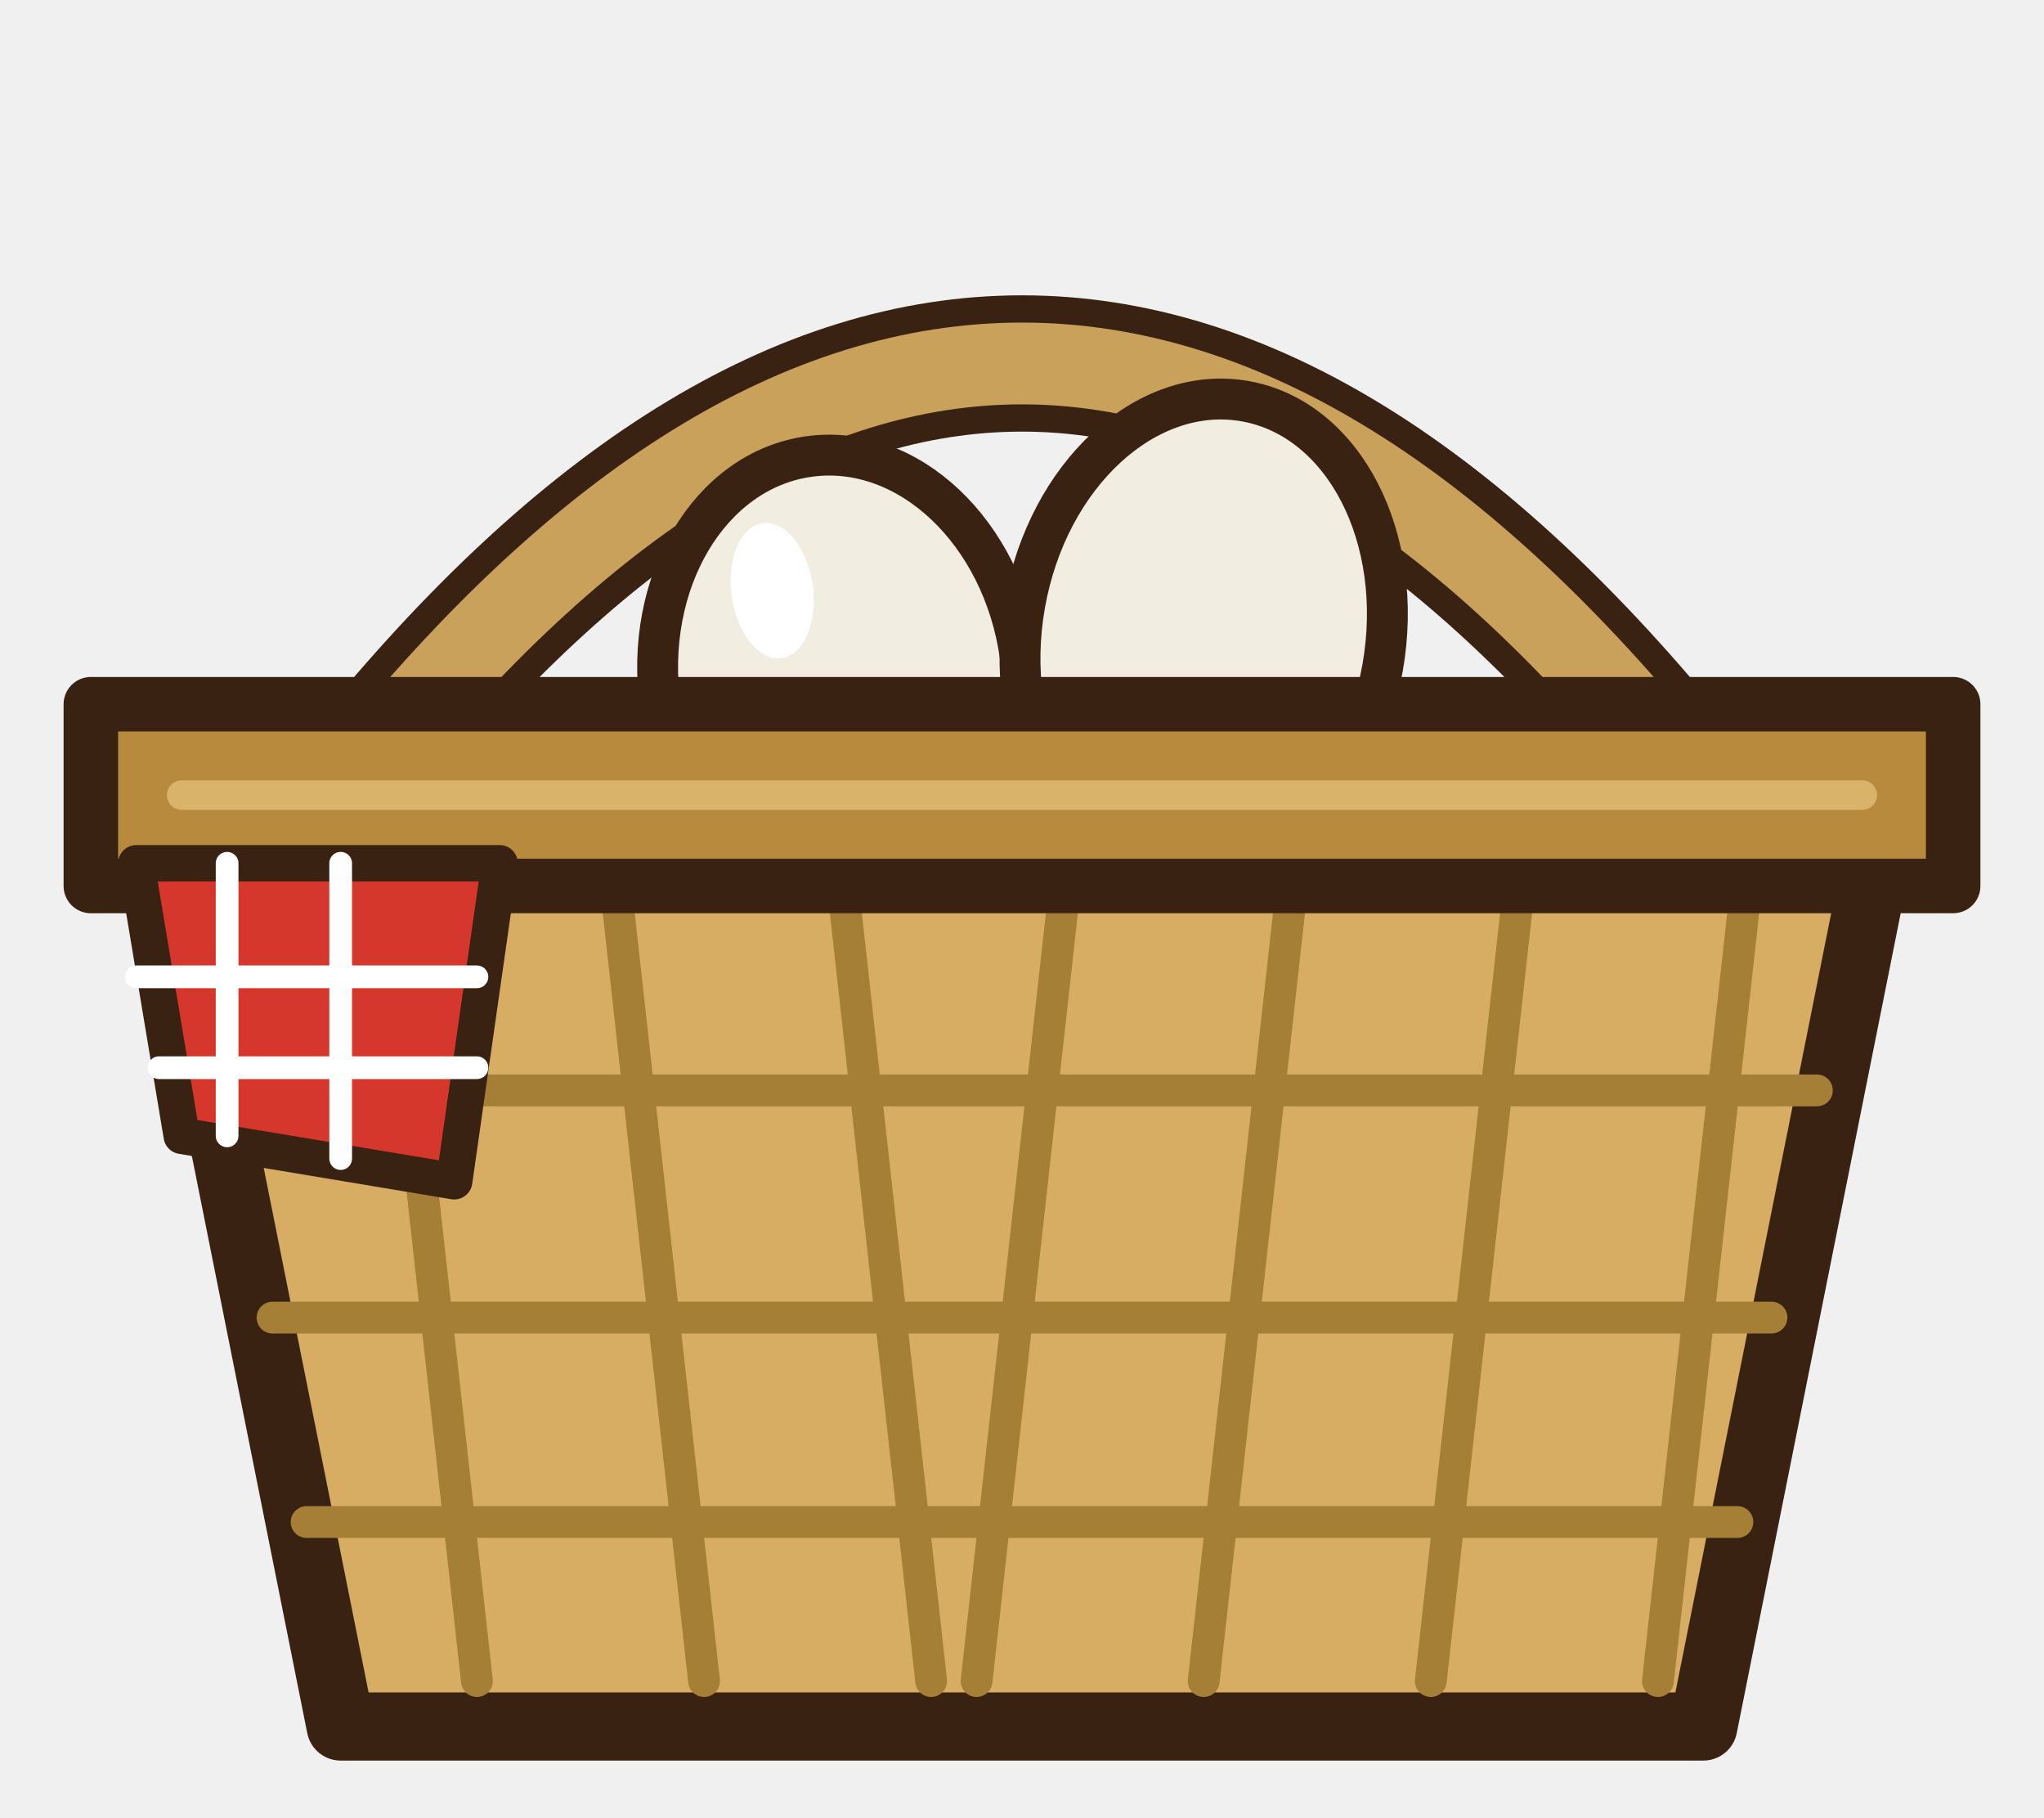
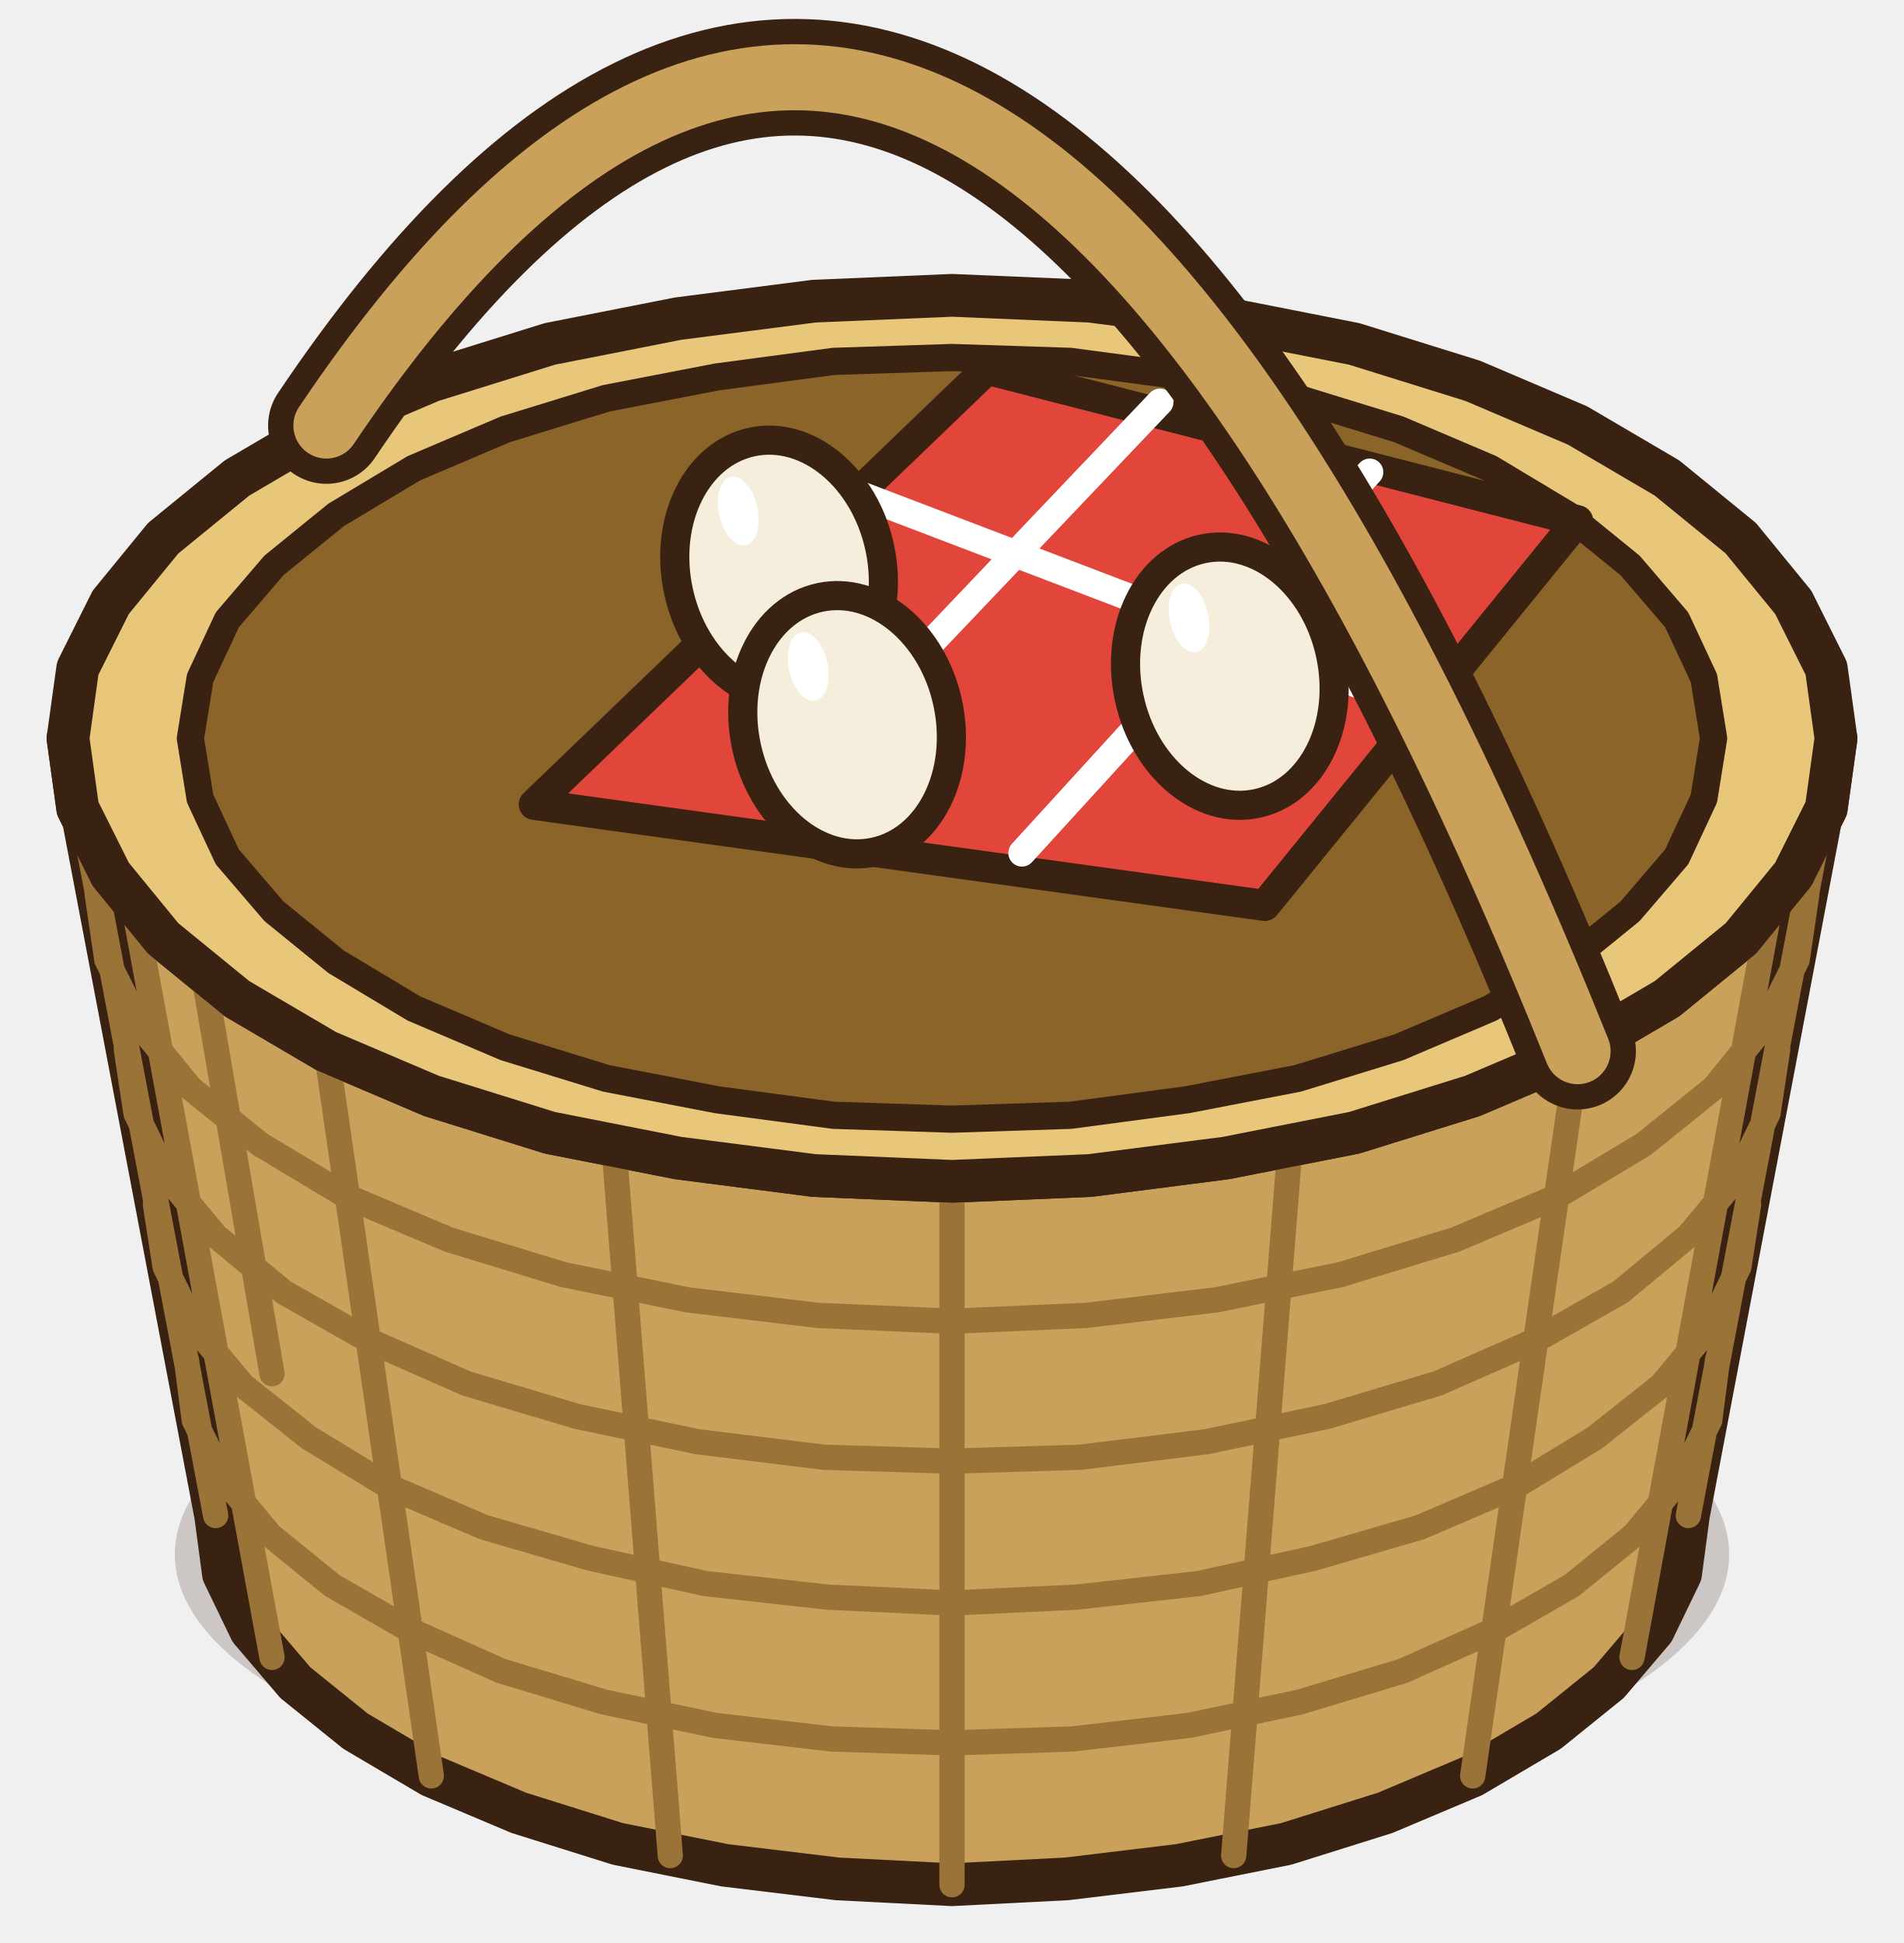
- <svg xmlns="http://www.w3.org/2000/svg" viewBox="0 0 90 80" width="90" height="80">
-   <g stroke-linejoin="round" stroke-linecap="round">
-     <path d="M16 34Q45 -2 74 34" fill="none" stroke="#3a2213" stroke-width="6" />
-     <path d="M16 34Q45 -2 74 34" fill="none" stroke="#c9a15a" stroke-width="3.6" />
-     <ellipse cx="37" cy="30" rx="8" ry="10" fill="#f1ede0" stroke="#3a2213" stroke-width="1.8" transform="rotate(-8 37 30)" />
-     <ellipse cx="53" cy="28" rx="8" ry="10.5" fill="#f1ede0" stroke="#3a2213" stroke-width="1.8" transform="rotate(10 53 28)" />
-     <ellipse cx="34" cy="26" rx="1.8" ry="3" fill="#fff" stroke="none" transform="rotate(-8 34 26)" />
-     <path d="M7 36H83L75 76H15Z" fill="#d6ad62" stroke="#3a2213" stroke-width="3" />
-     <path d="M17 38L21 74M27 38L31 74M37 38L41 74M47 38L43 74M57 38L53 74M67 38L63 74M77 38L73 74" fill="none" stroke="#a57f36" stroke-width="1.4" />
-     <path d="M10 48H80M12 58H78M13.5 67H76.5" fill="none" stroke="#a57f36" stroke-width="1.4" />
-     <path d="M4 31H86V39H4Z" fill="#b88a3e" stroke="#3a2213" stroke-width="2.4" />
-     <path d="M8 35H82" fill="none" stroke="#d9b36a" stroke-width="1.3" />
-     <path d="M6 38L22 38L20 52L8 50Z" fill="#d6372c" stroke="#3a2213" stroke-width="1.6" />
-     <path d="M10 38v12M15 38v13M6 43h15M7 47h14" fill="none" stroke="#fff" stroke-width="1" />
+ <svg xmlns="http://www.w3.org/2000/svg" viewBox="0 0 98 100" width="98" height="100">
+   <g stroke-linejoin="round" stroke-linecap="round" transform="translate(-151 -122)">
+     <ellipse cx="200" cy="202" rx="40" ry="14" fill="#3a2213" stroke="none" opacity=".2" />
+     <path d="M237.9 200L237.5 203L236.1 205.9L233.8 208.6L230.7 211.1L226.8 213.4L222.3 215.3L217.2 216.9L211.7 218L205.9 218.7L200 219L194.1 218.7L188.3 218L182.8 216.9L177.7 215.3L173.2 213.4L169.3 211.1L166.2 208.6L163.9 205.9L162.5 203L162.1 200L154.5 160L155 163.6L156.7 167L159.4 170.3L163.2 173.4L167.8 176.1L173.2 178.4L179.3 180.3L185.9 181.6L192.9 182.5L200 182.8L207.1 182.5L214.1 181.6L220.7 180.3L226.8 178.4L232.2 176.1L236.8 173.4L240.6 170.3L243.3 167L245 163.6L245.5 160Z" fill="#c9a15a" stroke="#3a2213" stroke-width="2.2" />
+     <path d="M239.4 192L239 195.1L237.5 198.1L235.1 201L231.9 203.6L227.9 205.9L223.2 208L217.9 209.6L212.2 210.8L206.2 211.5L200 211.7L193.8 211.5L187.8 210.8L182.1 209.6L176.8 208L172.1 205.9L168.1 203.6L164.9 201L162.5 198.1L161 195.1L160.6 192M241 184L240.5 187.2L239 190.3L236.5 193.3L233.1 196L229 198.5L224.1 200.6L218.6 202.2L212.7 203.5L206.4 204.2L200 204.5L193.6 204.2L187.3 203.5L181.4 202.2L175.9 200.6L171 198.5L166.9 196L163.5 193.3L161 190.3L159.5 187.2L159 184M242.5 176L242 179.3L240.4 182.6L237.9 185.6L234.4 188.5L230 191L225 193.2L219.3 194.9L213.1 196.2L206.6 197L200 197.2L193.4 197L186.9 196.2L180.7 194.9L175 193.2L170 191L165.6 188.5L162.1 185.6L159.6 182.6L158 179.3L157.5 176M244 168L243.5 171.4L241.8 174.8L239.2 178L235.6 180.9L231.1 183.6L225.9 185.8L220 187.6L213.6 188.9L206.9 189.7L200 190L193.1 189.7L186.4 188.9L180 187.6L174.1 185.8L168.9 183.6L164.4 180.9L160.8 178L158.2 174.8L156.5 171.4L156 168M237.9 200L245.5 160M235 207.3L242.1 168.7M226.8 213.4L232.2 176.1M214.5 217.5L217.4 181M200 219L200 182.8M185.5 217.5L182.6 181M173.2 213.4L167.8 176.1M165 207.3L157.9 168.7M162.1 200L154.5 160M165 192.7L157.9 151.3" fill="none" stroke="#9a7338" stroke-width="1.3" />
+     <path d="M232.2 176.1L226.8 178.4L220.7 180.3L214.1 181.6L207.1 182.5L200 182.8L192.9 182.5L185.9 181.6L179.3 180.3L173.2 178.4L167.8 176.1L163.2 173.4L159.4 170.3L156.7 167L155 163.6L154.5 160L155 156.4L156.7 153L159.4 149.7L163.2 146.6L167.8 143.9L173.2 141.6L179.3 139.7L185.9 138.4L192.9 137.5L200 137.2L207.1 137.5L214.1 138.4L220.7 139.7L226.8 141.6L232.2 143.9L236.8 146.6L240.6 149.7L243.3 153L245 156.4L245.5 160L245 163.6L243.3 167L240.6 170.3L236.8 173.4Z" fill="#e8c77a" stroke="#3a2213" stroke-width="2.2" />
+     <path d="M227.7 173.9L223 175.9L217.8 177.5L212.1 178.6L206.1 179.4L200 179.6L193.9 179.4L187.9 178.6L182.2 177.5L177 175.9L172.3 173.9L168.3 171.5L165.1 168.9L162.7 166.1L161.3 163.1L160.8 160L161.3 156.9L162.7 153.9L165.1 151.1L168.3 148.5L172.3 146.1L177 144.1L182.2 142.5L187.9 141.4L193.9 140.6L200 140.4L206.1 140.6L212.1 141.4L217.8 142.5L223 144.1L227.7 146.1L231.7 148.5L234.9 151.1L237.3 153.9L238.7 156.9L239.2 160L238.7 163.1L237.3 166.1L234.9 168.9L231.7 171.5Z" fill="#8a6428" stroke="#3a2213" stroke-width="1.4" />
+     <path d="M201.8 141L232.2 148.8L216.1 168.6L178.5 163.4Z" fill="#e2453a" stroke="#3a2213" stroke-width="1.6" />
+     <path d="M210.7 142.7L191.1 163.3M221.5 146.3L203.6 165.9M194.6 147.2L225 158.8" fill="none" stroke="#ffffff" stroke-width="1.4" />
+     <ellipse cx="214.3" cy="156.8" rx="5.3" ry="6.7" fill="#f6eedc" stroke="#3a2213" stroke-width="1.5" transform="rotate(-12 214.3 156.8)" />
+     <ellipse cx="212.2" cy="153.8" rx="1" ry="1.8" fill="#ffffff" stroke="none" transform="rotate(-12 212.2 153.8)" />
+     <ellipse cx="191.1" cy="151.3" rx="5.3" ry="6.7" fill="#f6eedc" stroke="#3a2213" stroke-width="1.5" transform="rotate(-12 191.1 151.3)" />
+     <ellipse cx="189" cy="148.3" rx="1" ry="1.8" fill="#ffffff" stroke="none" transform="rotate(-12 189 148.3)" />
+     <ellipse cx="194.6" cy="159.3" rx="5.3" ry="6.7" fill="#f6eedc" stroke="#3a2213" stroke-width="1.5" transform="rotate(-12 194.6 159.3)" />
+     <ellipse cx="192.6" cy="156.3" rx="1" ry="1.8" fill="#ffffff" stroke="none" transform="rotate(-12 192.6 156.3)" />
+     <path d="M167.8 143.9Q200 96 232.2 176.1" fill="none" stroke="#3a2213" stroke-width="6" />
+     <path d="M167.8 143.9Q200 96 232.2 176.1" fill="none" stroke="#c9a15a" stroke-width="3.4" />
  </g>
</svg>
